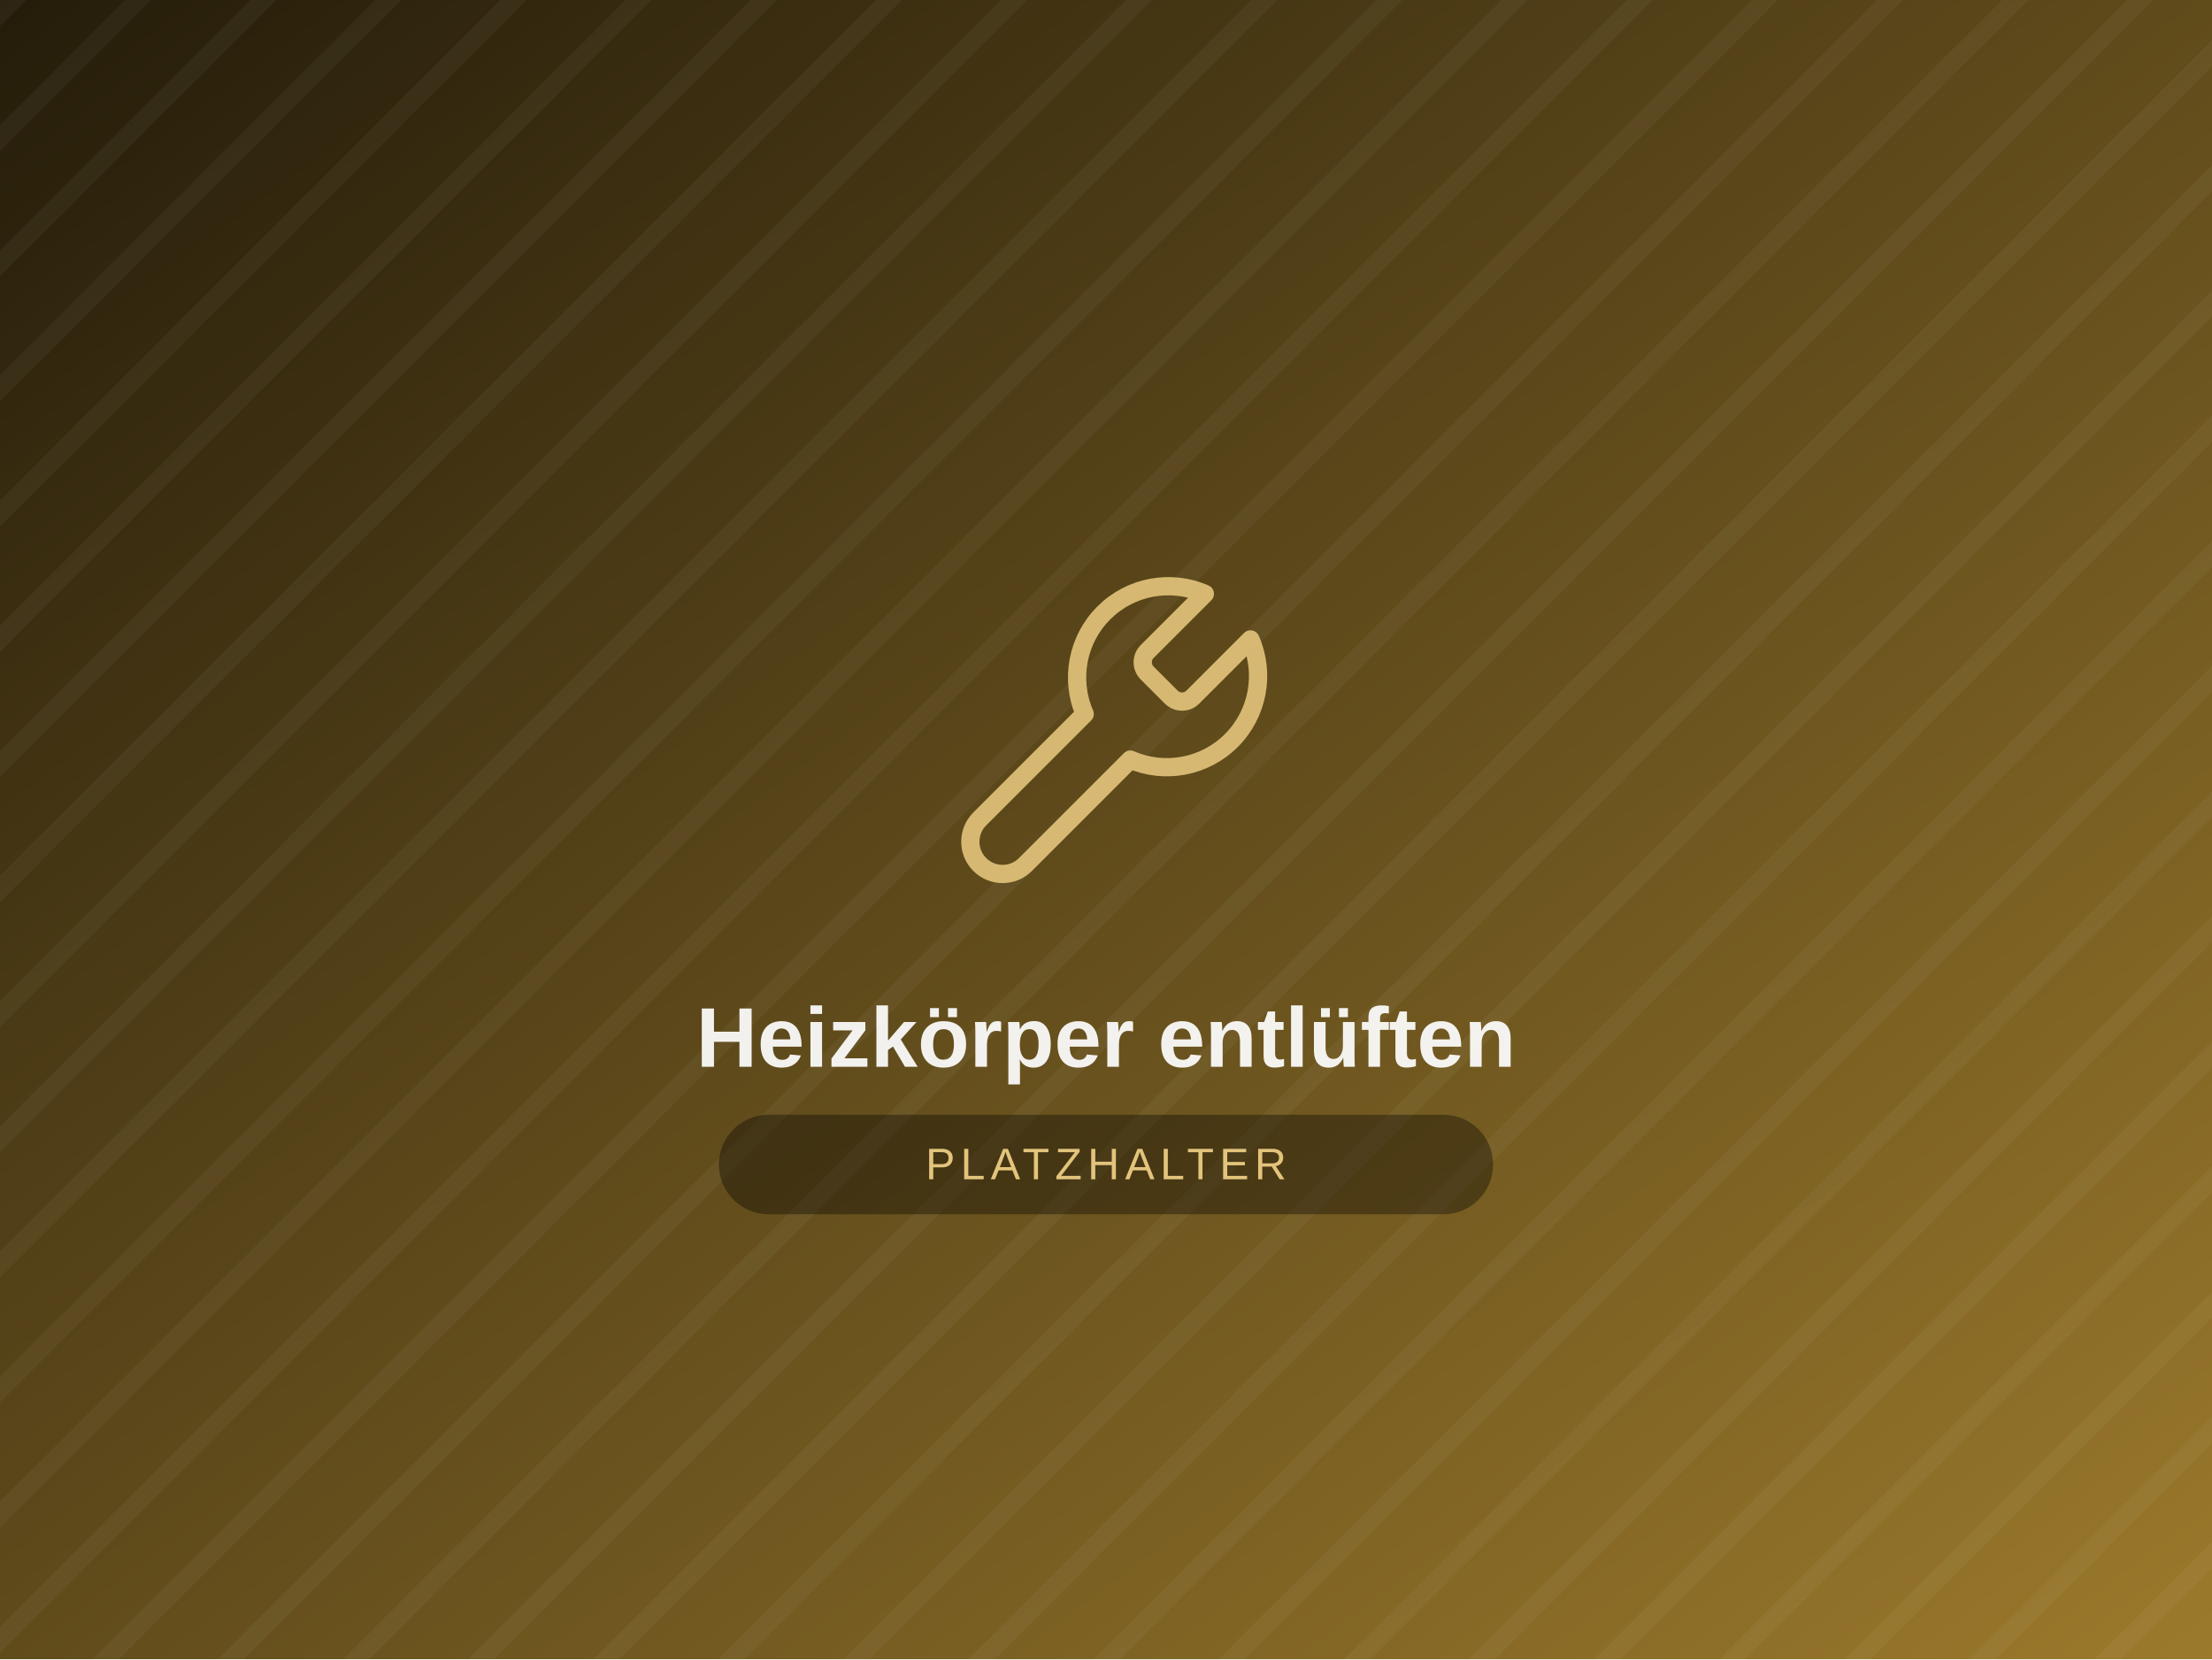
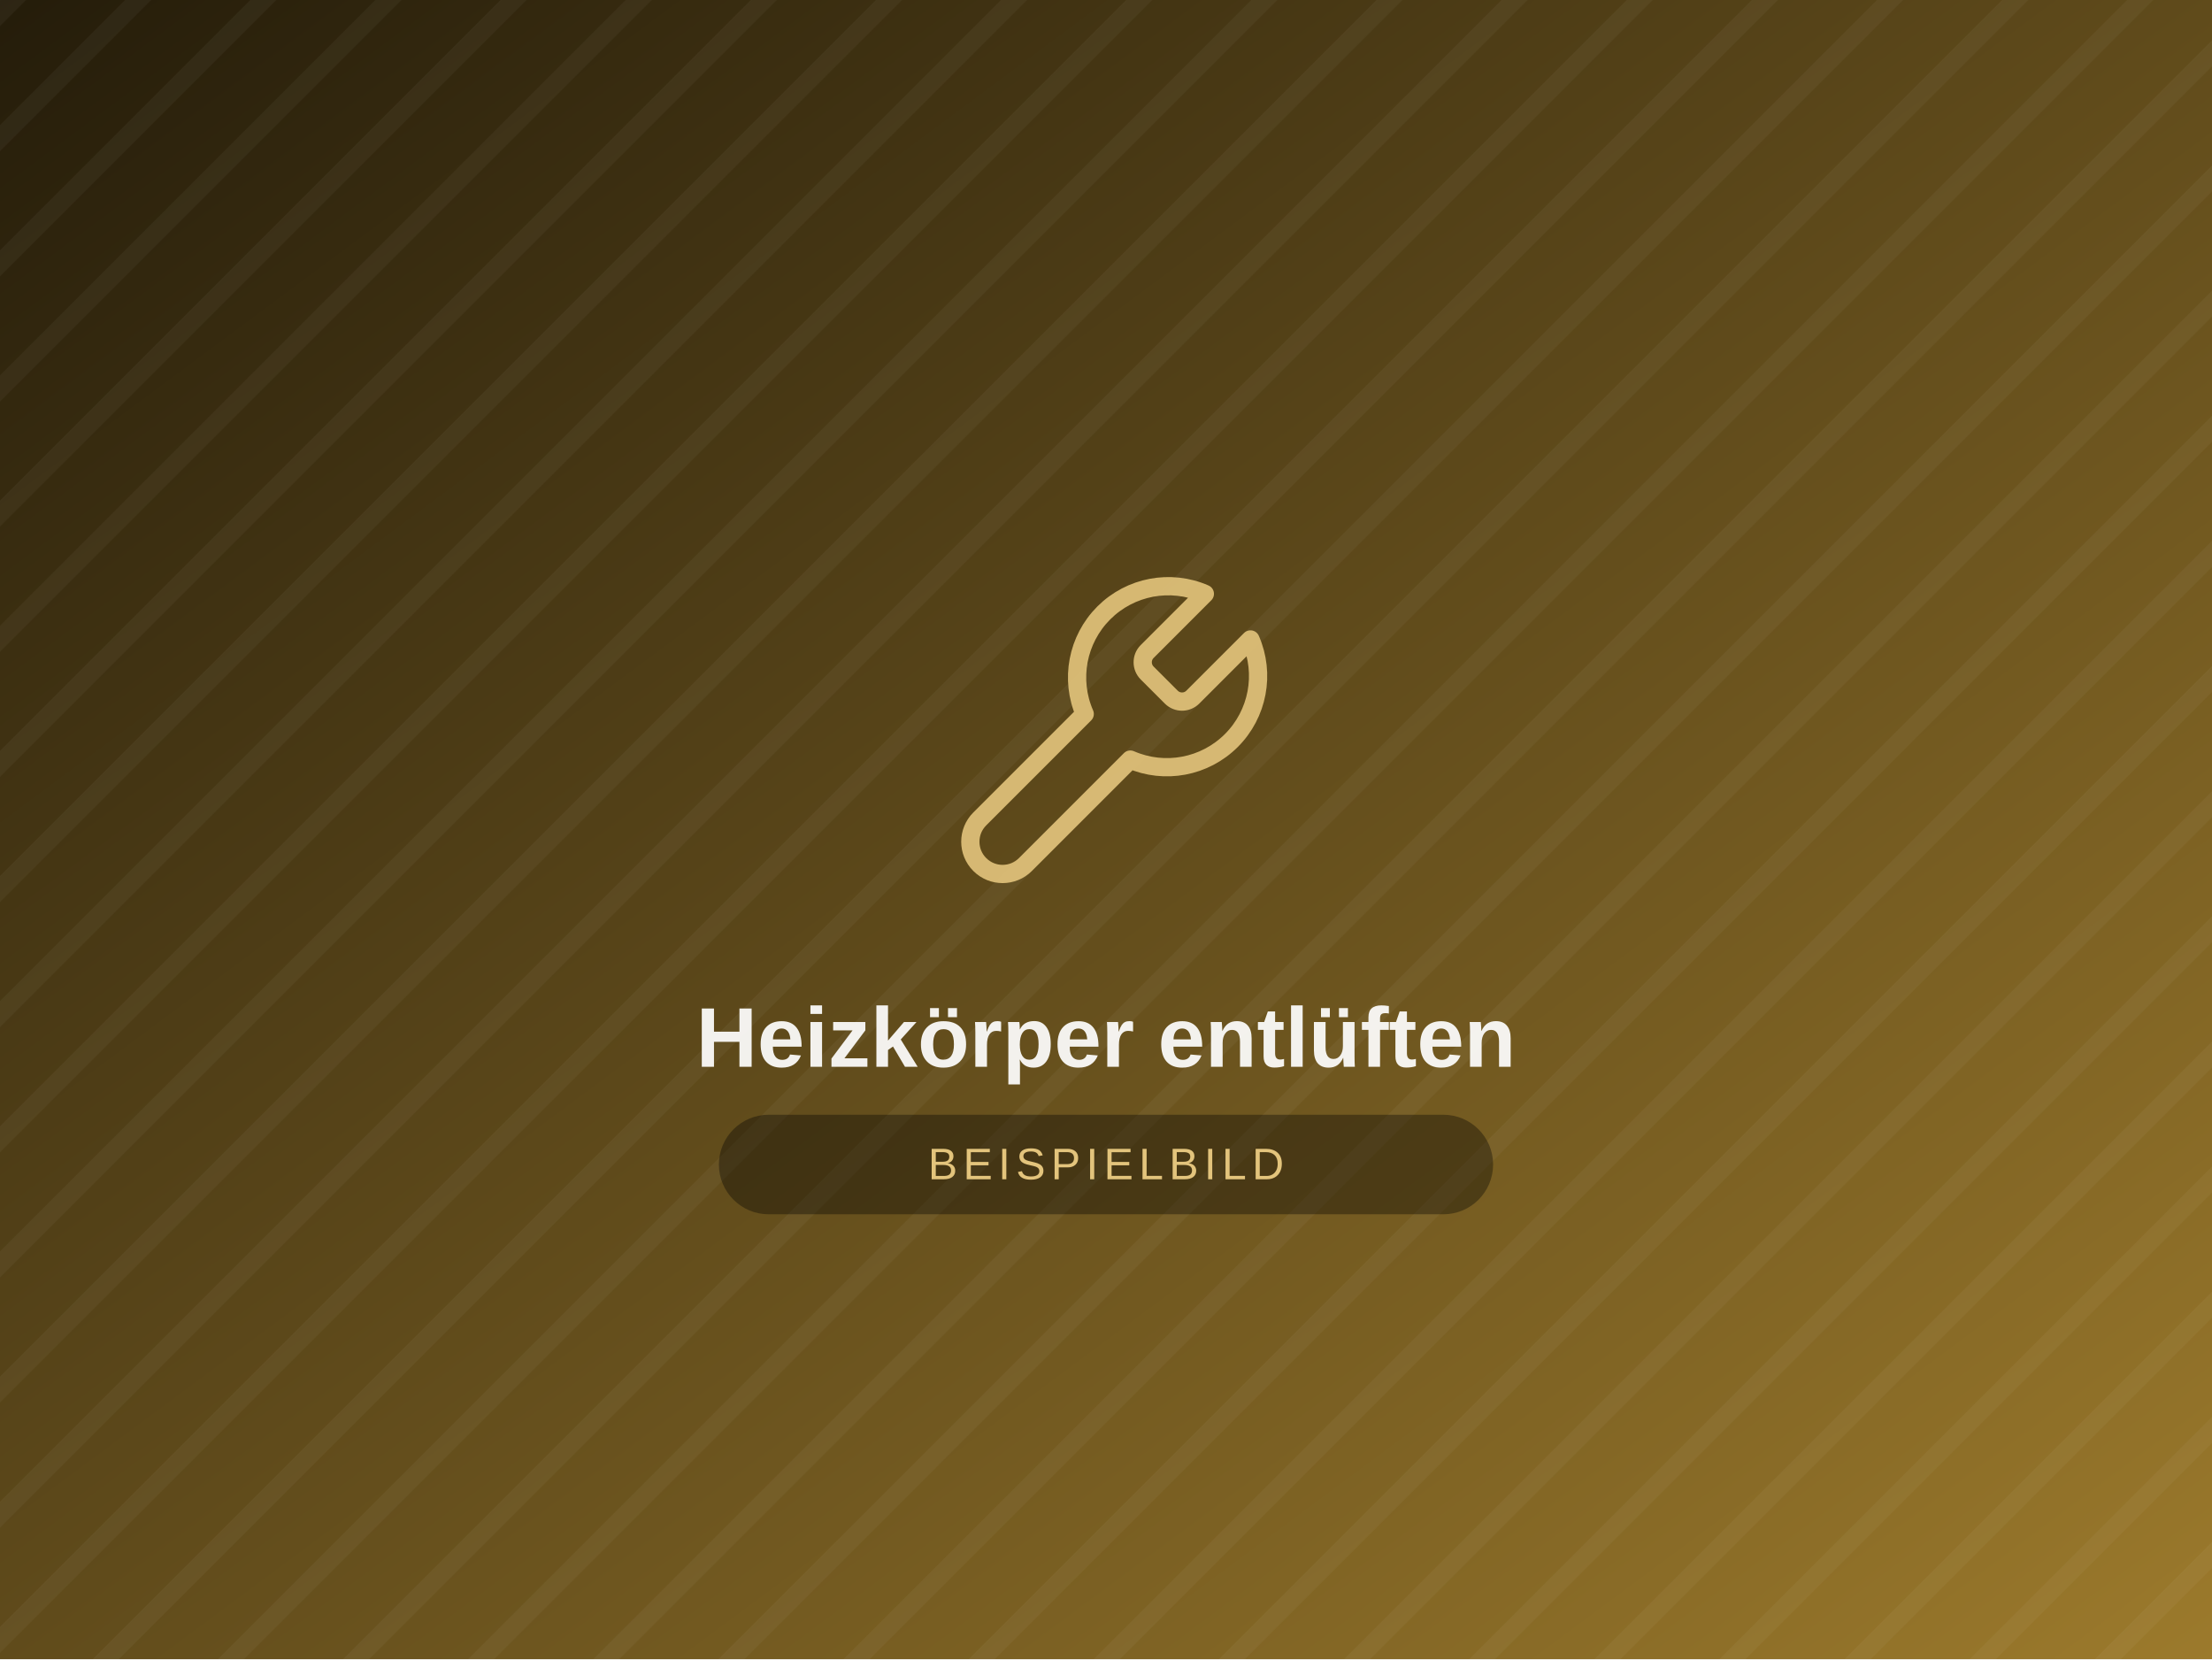
<svg xmlns="http://www.w3.org/2000/svg" viewBox="0 0 1200 900" width="1200" height="900">
  <defs>
    <linearGradient id="bg" x1="0" y1="0" x2="1" y2="1">
      <stop offset="0" stop-color="#241c0a" />
      <stop offset="1" stop-color="#9c7a2c" />
    </linearGradient>
    <pattern id="p" width="48" height="48" patternUnits="userSpaceOnUse" patternTransform="rotate(45)">
      <rect width="48" height="48" fill="none" />
      <line x1="0" y1="0" x2="0" y2="48" stroke="#ffffff" stroke-opacity="0.04" stroke-width="20" />
    </pattern>
  </defs>
  <rect width="1200" height="900" fill="url(#bg)" />
  <rect width="1200" height="900" fill="url(#p)" />
  <g transform="translate(501.0 301.5) scale(8.25)" fill="none" stroke="#e3c47c" stroke-width="1.2" stroke-linecap="round" stroke-linejoin="round" opacity="0.9">
    <path d="M14.7 6.3a1 1 0 000 1.4l1.6 1.6a1 1 0 001.4 0l3.8-3.8a6 6 0 01-7.9 7.9l-6.9 6.9a2.1 2.1 0 01-3-3l6.9-6.9a6 6 0 017.9-7.9z" />
  </g>
  <text x="600.0" y="578.7" text-anchor="middle" font-family="Arial, Helvetica, sans-serif" font-size="46" font-weight="700" fill="#ffffff" fill-opacity="0.92">Heizkörper entlüften</text>
  <rect x="390.0" y="604.7" width="420" height="54" rx="27" fill="#000" fill-opacity="0.35" />
-   <text x="600.0" y="639.7" text-anchor="middle" font-family="Arial, Helvetica, sans-serif" font-size="24" letter-spacing="3" fill="#e3c47c">PLATZHALTER</text>
+   <text x="600.0" y="639.7" text-anchor="middle" font-family="Arial, Helvetica, sans-serif" font-size="24" letter-spacing="3" fill="#e3c47c">BEISPIELBILD</text>
</svg>
